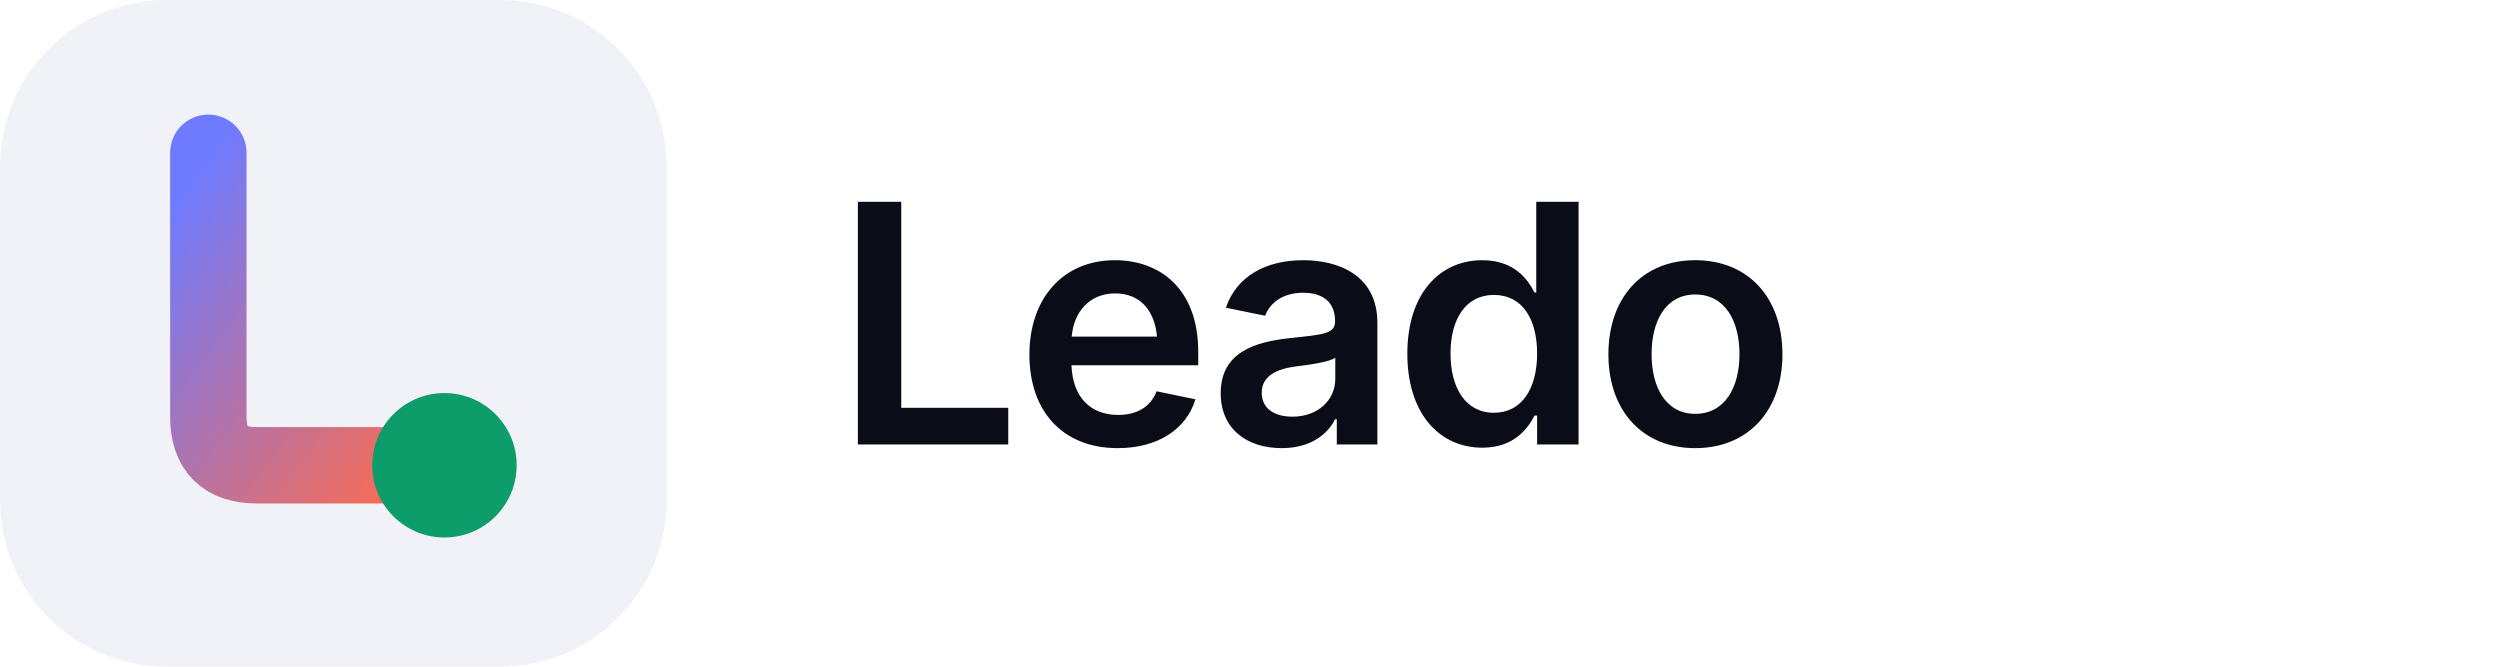
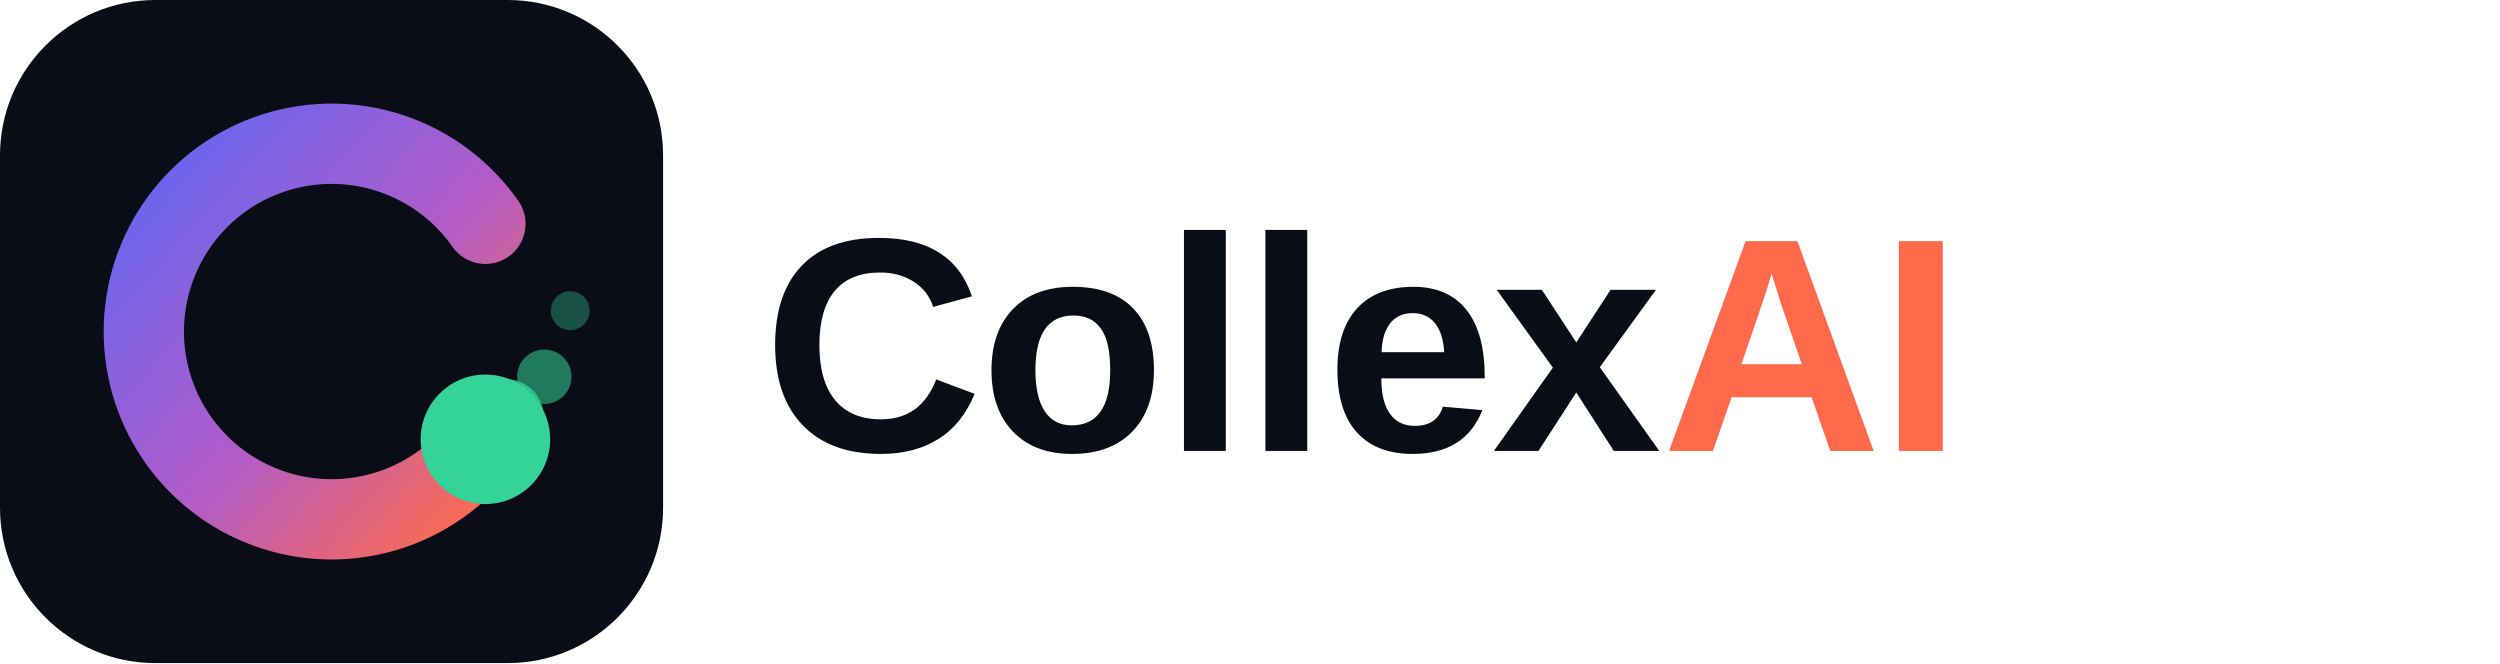
- <svg xmlns="http://www.w3.org/2000/svg" width="180" height="48" viewBox="0 0 180 48">
+ <svg xmlns="http://www.w3.org/2000/svg" width="377" height="100" viewBox="0 0 377 100">
  <defs>
-     <linearGradient id="leadoGradHL" x1="0%" y1="0%" x2="100%" y2="100%">
-       <stop offset="0%" stop-color="#6E7BFF" />
+     <linearGradient id="collexArcGradientLight" x1="0%" y1="0%" x2="100%" y2="100%">
+       <stop offset="0%" stop-color="#6366F1" />
+       <stop offset="55%" stop-color="#B25CC9" />
      <stop offset="100%" stop-color="#FF6B4A" />
    </linearGradient>
  </defs>
-   <rect x="0" y="0" width="48" height="48" rx="12" fill="#F1F2F8" />
-   <path d="M 15 11 L 15 30 Q 15 33.5 18.5 33.5 L 32 33.5" fill="none" stroke="url(#leadoGradHL)" stroke-width="5.5" stroke-linecap="round" stroke-linejoin="round" />
-   <circle cx="32" cy="33.5" r="5.2" fill="#0D9D6B" />
-   <text x="60" y="32" font-family="-apple-system, 'Segoe UI', system-ui, sans-serif" font-size="24" font-weight="600" fill="#0A0D17" letter-spacing="-0.5">Leado</text>
+   <g transform="scale(0.1953)">
+     <rect x="0" y="0" width="512" height="512" rx="120" ry="120" fill="#0A0D17" />
+     <circle cx="440.3" cy="239.9" r="15" fill="#34D399" opacity="0.35" />
+     <circle cx="420.3" cy="290.9" r="21" fill="#34D399" opacity="0.55" />
+     <circle cx="390.8" cy="321.8" r="29" fill="#34D399" opacity="0.8" />
+     <path d="M 374.8 339.2 A 145 145 0 1 1 374.8 172.8" fill="none" stroke="url(#collexArcGradientLight)" stroke-width="62" stroke-linecap="round" />
+     <circle cx="374.8" cy="339.2" r="50" fill="#34D399" />
+   </g>
+   <text x="115" y="68" font-family="Arial, Helvetica, sans-serif" font-size="46" font-weight="700" fill="#0A0D17" letter-spacing="-0.5">
+     Collex<tspan fill="#FF6B4A"> AI</tspan>
+   </text>
</svg>
